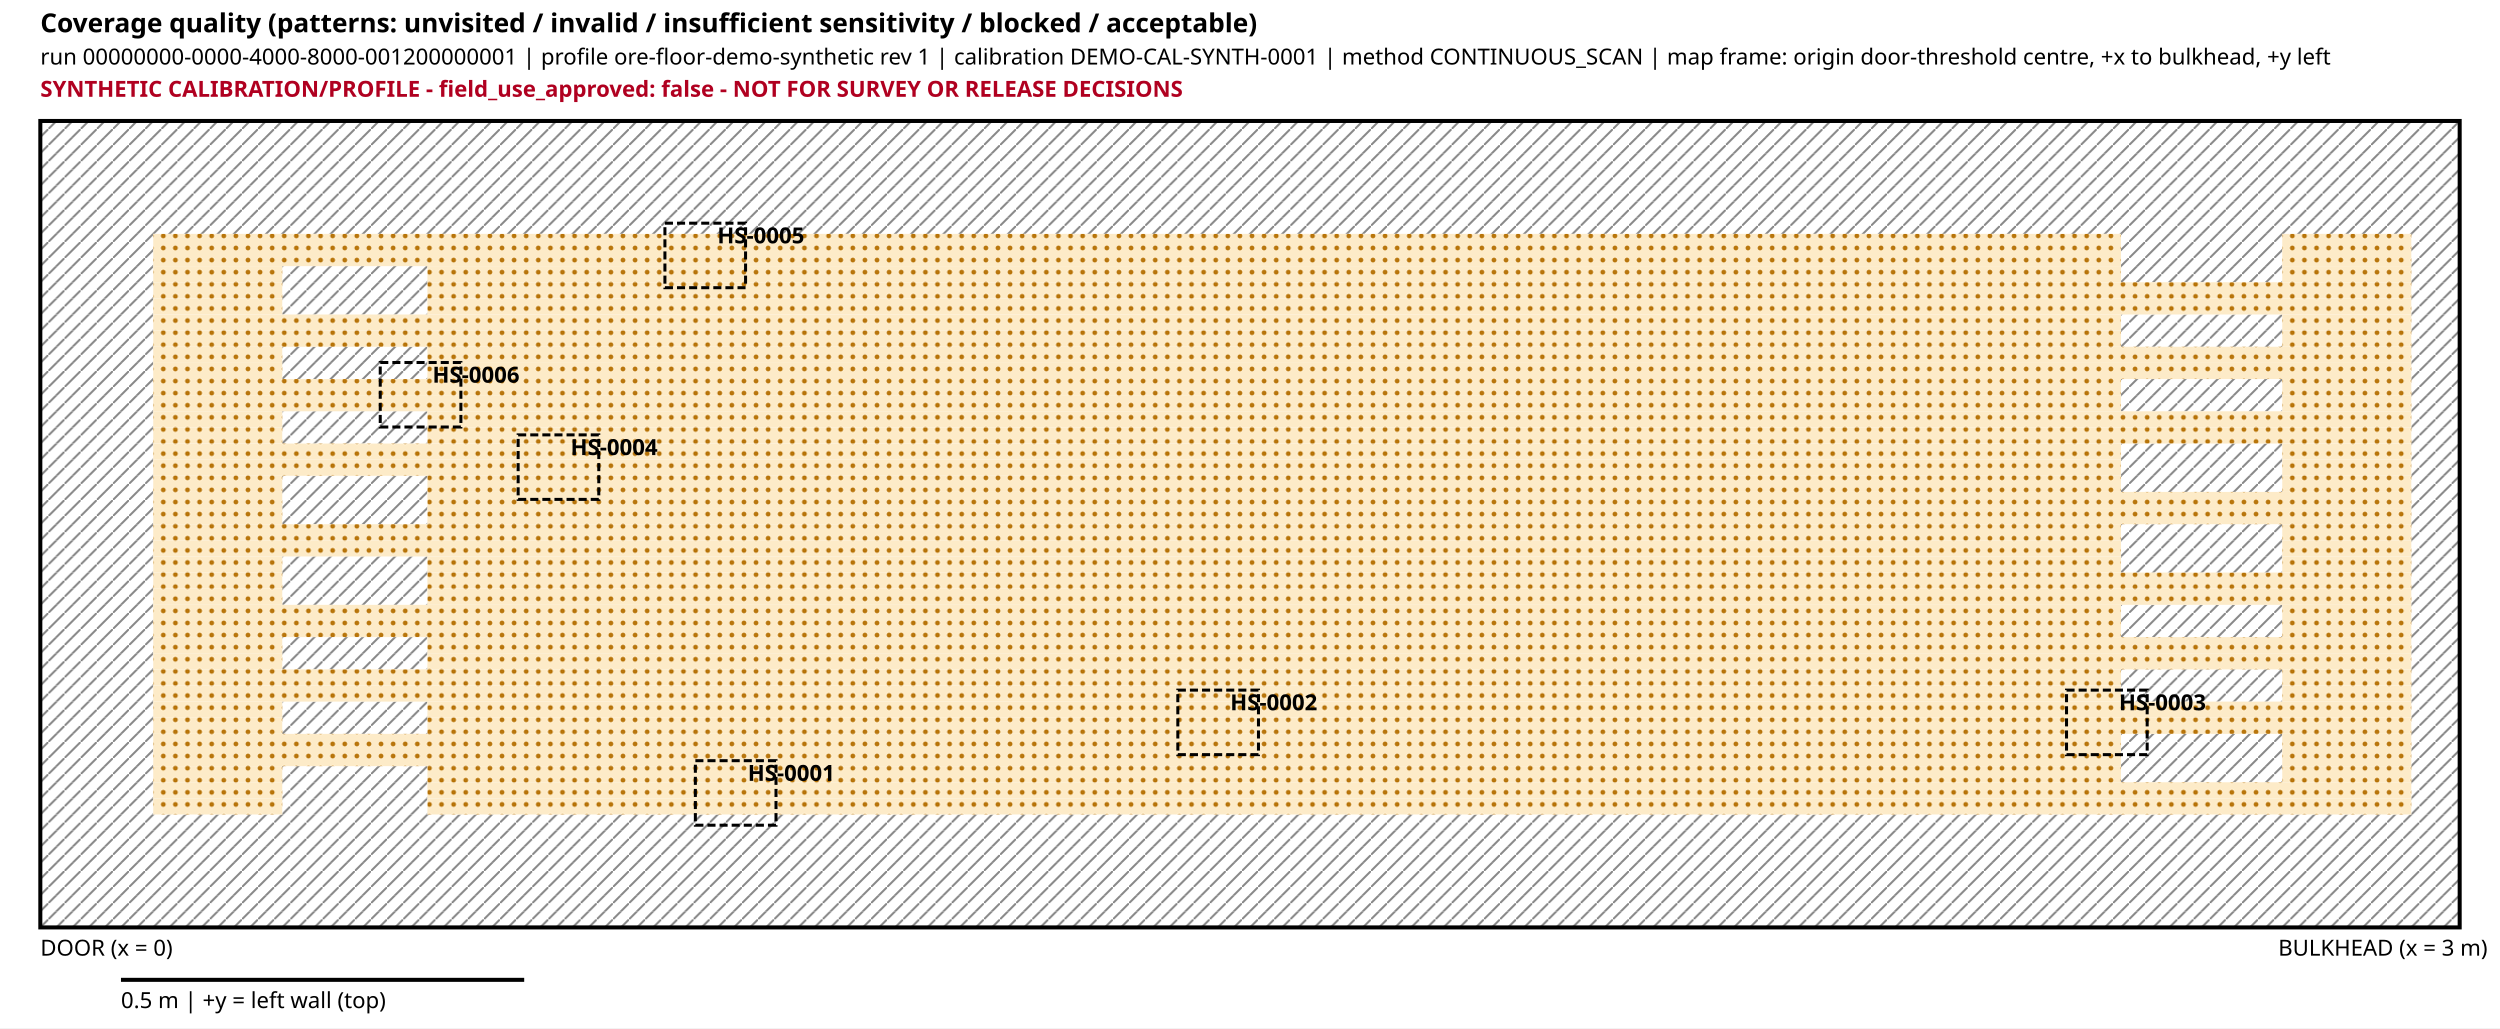
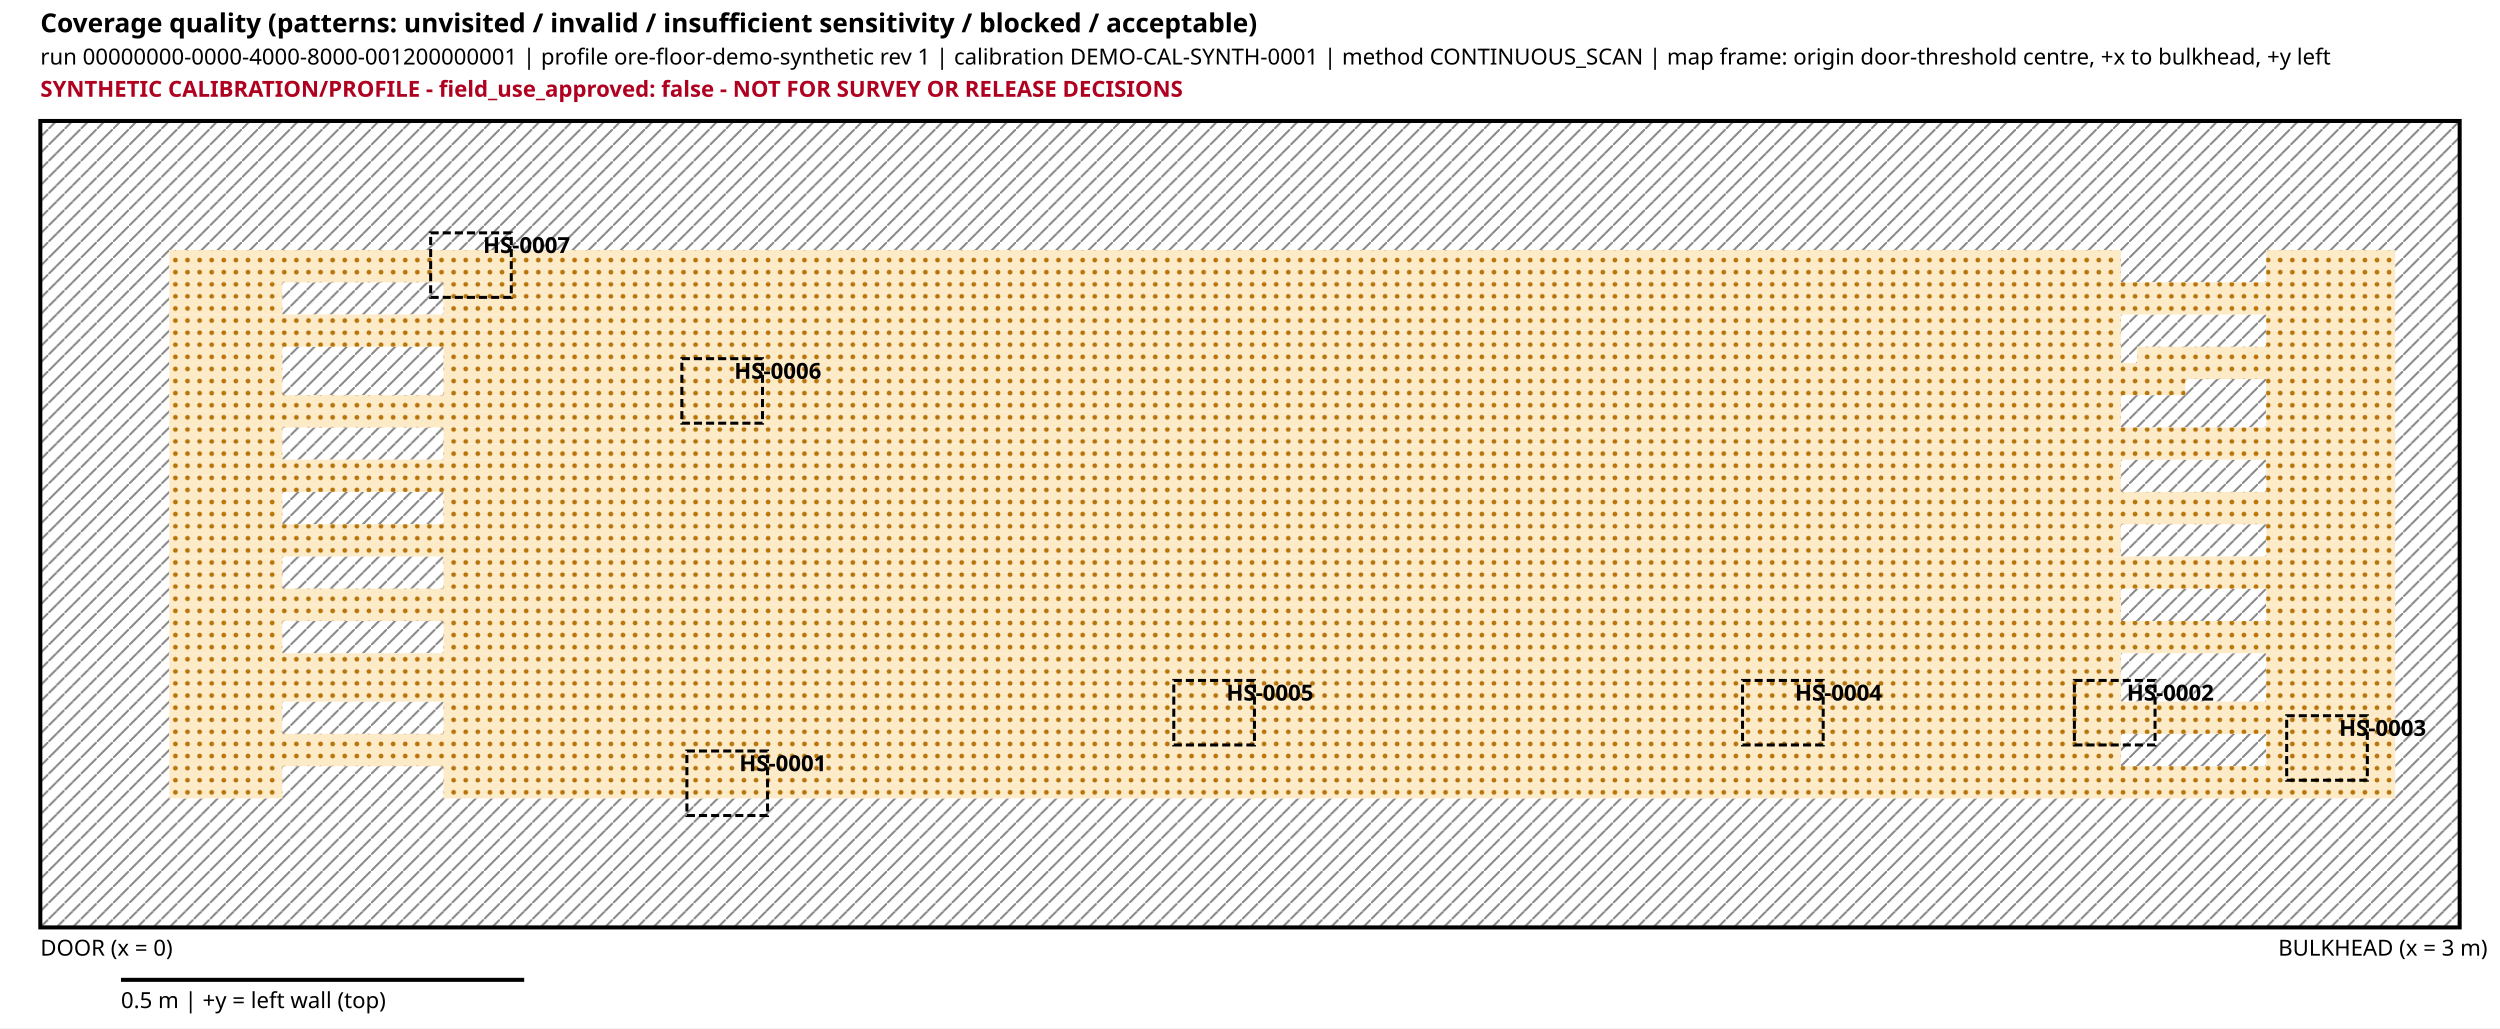
<svg xmlns="http://www.w3.org/2000/svg" width="1240" height="510" viewBox="0 0 1240 510" font-family="sans-serif" font-size="11">
  <defs>
    <pattern id="p-UNVISITED" width="8" height="8" patternUnits="userSpaceOnUse">
      <rect width="8" height="8" fill="#fff" />
      <path d="M0 8L8 0" stroke="#888" stroke-width="1" />
    </pattern>
    <pattern id="p-INVALID_DATA" width="8" height="8" patternUnits="userSpaceOnUse">
      <rect width="8" height="8" fill="#f6d5d5" />
      <path d="M0 0L8 8M0 8L8 0" stroke="#c83c3c" stroke-width="1" />
    </pattern>
    <pattern id="p-INSUFFICIENT_SENSITIVITY" width="6" height="6" patternUnits="userSpaceOnUse">
      <rect width="6" height="6" fill="#fdebc8" />
      <circle cx="3" cy="3" r="1.2" fill="#b9770e" />
    </pattern>
    <pattern id="p-BLOCKED" width="8" height="8" patternUnits="userSpaceOnUse">
      <rect width="8" height="8" fill="#e4dcf0" />
      <path d="M0 4H8" stroke="#785aa0" stroke-width="2" />
    </pattern>
    <pattern id="p-EXCLUDED" width="8" height="8" patternUnits="userSpaceOnUse">
      <rect width="8" height="8" fill="#5a5a5a" />
    </pattern>
    <pattern id="p-ACCEPTABLE" width="8" height="8" patternUnits="userSpaceOnUse">
      <rect width="8" height="8" fill="#2e8b57" />
    </pattern>
  </defs>
  <rect width="1240" height="510" fill="#fff" />
  <text x="20" y="16" font-size="13" font-weight="bold">Coverage quality (patterns: unvisited / invalid / insufficient sensitivity / blocked / acceptable)</text>
  <text x="20" y="32">run 00000000-0000-4000-8000-001200000001 | profile ore-floor-demo-synthetic rev 1 | calibration DEMO-CAL-SYNTH-0001 | method CONTINUOUS_SCAN | map frame: origin door-threshold centre, +x to bulkhead, +y left</text>
  <text x="20" y="48" fill="#b00020" font-weight="bold">SYNTHETIC CALIBRATION/PROFILE - field_use_approved: false - NOT FOR SURVEY OR RELEASE DECISIONS</text>
  <rect x="20.0" y="452.0" width="1200.0" height="8.0" fill="url(#p-UNVISITED)" />
  <rect x="20.0" y="444.0" width="1200.0" height="8.0" fill="url(#p-UNVISITED)" />
  <rect x="20.0" y="436.0" width="1200.0" height="8.0" fill="url(#p-UNVISITED)" />
  <rect x="20.0" y="428.0" width="1200.0" height="8.0" fill="url(#p-UNVISITED)" />
  <rect x="20.0" y="420.0" width="1200.0" height="8.0" fill="url(#p-UNVISITED)" />
  <rect x="20.0" y="412.0" width="1200.0" height="8.0" fill="url(#p-UNVISITED)" />
  <rect x="20.0" y="404.0" width="1200.0" height="8.0" fill="url(#p-UNVISITED)" />
-   <rect x="20.0" y="396.0" width="56.0" height="8.0" fill="url(#p-UNVISITED)" />
-   <rect x="140.0" y="396.0" width="72.0" height="8.0" fill="url(#p-UNVISITED)" />
-   <rect x="1196.0" y="396.0" width="24.0" height="8.0" fill="url(#p-UNVISITED)" />
-   <rect x="20.0" y="388.0" width="56.0" height="8.0" fill="url(#p-UNVISITED)" />
-   <rect x="140.0" y="388.0" width="72.0" height="8.0" fill="url(#p-UNVISITED)" />
-   <rect x="1196.0" y="388.0" width="24.0" height="8.0" fill="url(#p-UNVISITED)" />
-   <rect x="20.0" y="380.0" width="56.0" height="8.0" fill="url(#p-UNVISITED)" />
-   <rect x="140.0" y="380.0" width="72.0" height="8.0" fill="url(#p-UNVISITED)" />
-   <rect x="1052.0" y="380.0" width="80.0" height="8.0" fill="url(#p-UNVISITED)" />
-   <rect x="1196.0" y="380.0" width="24.0" height="8.0" fill="url(#p-UNVISITED)" />
-   <rect x="20.0" y="372.0" width="56.0" height="8.0" fill="url(#p-UNVISITED)" />
-   <rect x="1052.0" y="372.0" width="80.0" height="8.0" fill="url(#p-UNVISITED)" />
-   <rect x="1196.0" y="372.0" width="24.0" height="8.0" fill="url(#p-UNVISITED)" />
-   <rect x="20.0" y="364.0" width="56.0" height="8.0" fill="url(#p-UNVISITED)" />
-   <rect x="1052.0" y="364.0" width="80.0" height="8.0" fill="url(#p-UNVISITED)" />
-   <rect x="1196.0" y="364.0" width="24.0" height="8.0" fill="url(#p-UNVISITED)" />
-   <rect x="20.0" y="356.0" width="56.0" height="8.0" fill="url(#p-UNVISITED)" />
-   <rect x="140.0" y="356.0" width="72.0" height="8.0" fill="url(#p-UNVISITED)" />
-   <rect x="1196.0" y="356.0" width="24.0" height="8.0" fill="url(#p-UNVISITED)" />
-   <rect x="20.0" y="348.0" width="56.0" height="8.0" fill="url(#p-UNVISITED)" />
-   <rect x="140.0" y="348.0" width="72.0" height="8.0" fill="url(#p-UNVISITED)" />
-   <rect x="1196.0" y="348.0" width="24.0" height="8.0" fill="url(#p-UNVISITED)" />
-   <rect x="20.0" y="340.0" width="56.0" height="8.0" fill="url(#p-UNVISITED)" />
-   <rect x="1052.0" y="340.0" width="80.0" height="8.0" fill="url(#p-UNVISITED)" />
-   <rect x="1196.0" y="340.0" width="24.0" height="8.0" fill="url(#p-UNVISITED)" />
-   <rect x="20.0" y="332.0" width="56.0" height="8.0" fill="url(#p-UNVISITED)" />
-   <rect x="1052.0" y="332.0" width="80.0" height="8.0" fill="url(#p-UNVISITED)" />
-   <rect x="1196.0" y="332.0" width="24.0" height="8.0" fill="url(#p-UNVISITED)" />
-   <rect x="20.0" y="324.0" width="56.0" height="8.0" fill="url(#p-UNVISITED)" />
-   <rect x="140.0" y="324.0" width="72.0" height="8.0" fill="url(#p-UNVISITED)" />
-   <rect x="1196.0" y="324.0" width="24.0" height="8.0" fill="url(#p-UNVISITED)" />
-   <rect x="20.0" y="316.0" width="56.0" height="8.0" fill="url(#p-UNVISITED)" />
-   <rect x="140.0" y="316.0" width="72.0" height="8.0" fill="url(#p-UNVISITED)" />
-   <rect x="1196.0" y="316.0" width="24.0" height="8.0" fill="url(#p-UNVISITED)" />
-   <rect x="20.0" y="308.0" width="56.0" height="8.0" fill="url(#p-UNVISITED)" />
-   <rect x="1052.0" y="308.0" width="80.0" height="8.0" fill="url(#p-UNVISITED)" />
-   <rect x="1196.0" y="308.0" width="24.0" height="8.0" fill="url(#p-UNVISITED)" />
-   <rect x="20.0" y="300.0" width="56.0" height="8.0" fill="url(#p-UNVISITED)" />
-   <rect x="1052.0" y="300.0" width="80.0" height="8.0" fill="url(#p-UNVISITED)" />
-   <rect x="1196.0" y="300.0" width="24.0" height="8.0" fill="url(#p-UNVISITED)" />
-   <rect x="20.0" y="292.0" width="56.0" height="8.0" fill="url(#p-UNVISITED)" />
-   <rect x="140.0" y="292.0" width="72.0" height="8.0" fill="url(#p-UNVISITED)" />
-   <rect x="1196.0" y="292.0" width="24.0" height="8.0" fill="url(#p-UNVISITED)" />
-   <rect x="20.0" y="284.0" width="56.0" height="8.0" fill="url(#p-UNVISITED)" />
-   <rect x="140.0" y="284.0" width="72.0" height="8.0" fill="url(#p-UNVISITED)" />
-   <rect x="1196.0" y="284.0" width="24.0" height="8.0" fill="url(#p-UNVISITED)" />
-   <rect x="20.0" y="276.0" width="56.0" height="8.0" fill="url(#p-UNVISITED)" />
-   <rect x="140.0" y="276.0" width="72.0" height="8.0" fill="url(#p-UNVISITED)" />
-   <rect x="1052.0" y="276.0" width="80.0" height="8.0" fill="url(#p-UNVISITED)" />
-   <rect x="1196.0" y="276.0" width="24.0" height="8.0" fill="url(#p-UNVISITED)" />
-   <rect x="20.0" y="268.0" width="56.0" height="8.0" fill="url(#p-UNVISITED)" />
-   <rect x="1052.0" y="268.0" width="80.0" height="8.0" fill="url(#p-UNVISITED)" />
-   <rect x="1196.0" y="268.0" width="24.0" height="8.0" fill="url(#p-UNVISITED)" />
-   <rect x="20.0" y="260.0" width="56.0" height="8.0" fill="url(#p-UNVISITED)" />
-   <rect x="1052.0" y="260.0" width="80.0" height="8.0" fill="url(#p-UNVISITED)" />
-   <rect x="1196.0" y="260.0" width="24.0" height="8.0" fill="url(#p-UNVISITED)" />
-   <rect x="20.0" y="252.0" width="56.0" height="8.0" fill="url(#p-UNVISITED)" />
-   <rect x="140.0" y="252.0" width="72.0" height="8.0" fill="url(#p-UNVISITED)" />
-   <rect x="1196.0" y="252.0" width="24.0" height="8.0" fill="url(#p-UNVISITED)" />
-   <rect x="20.0" y="244.0" width="56.0" height="8.0" fill="url(#p-UNVISITED)" />
-   <rect x="140.0" y="244.0" width="72.0" height="8.0" fill="url(#p-UNVISITED)" />
-   <rect x="1196.0" y="244.0" width="24.0" height="8.0" fill="url(#p-UNVISITED)" />
-   <rect x="20.0" y="236.0" width="56.0" height="8.0" fill="url(#p-UNVISITED)" />
-   <rect x="140.0" y="236.0" width="72.0" height="8.0" fill="url(#p-UNVISITED)" />
-   <rect x="1052.0" y="236.0" width="80.0" height="8.0" fill="url(#p-UNVISITED)" />
-   <rect x="1196.0" y="236.0" width="24.0" height="8.0" fill="url(#p-UNVISITED)" />
-   <rect x="20.0" y="228.0" width="56.0" height="8.0" fill="url(#p-UNVISITED)" />
-   <rect x="1052.0" y="228.0" width="80.0" height="8.0" fill="url(#p-UNVISITED)" />
-   <rect x="1196.0" y="228.0" width="24.0" height="8.0" fill="url(#p-UNVISITED)" />
-   <rect x="20.0" y="220.0" width="56.0" height="8.0" fill="url(#p-UNVISITED)" />
-   <rect x="1052.0" y="220.0" width="80.0" height="8.0" fill="url(#p-UNVISITED)" />
-   <rect x="1196.0" y="220.0" width="24.0" height="8.0" fill="url(#p-UNVISITED)" />
-   <rect x="20.0" y="212.0" width="56.0" height="8.0" fill="url(#p-UNVISITED)" />
-   <rect x="140.0" y="212.0" width="72.0" height="8.0" fill="url(#p-UNVISITED)" />
-   <rect x="1196.0" y="212.0" width="24.0" height="8.0" fill="url(#p-UNVISITED)" />
-   <rect x="20.0" y="204.0" width="56.0" height="8.0" fill="url(#p-UNVISITED)" />
-   <rect x="140.0" y="204.0" width="72.0" height="8.0" fill="url(#p-UNVISITED)" />
-   <rect x="1196.0" y="204.0" width="24.0" height="8.0" fill="url(#p-UNVISITED)" />
-   <rect x="20.0" y="196.0" width="56.0" height="8.0" fill="url(#p-UNVISITED)" />
-   <rect x="1052.0" y="196.0" width="80.0" height="8.0" fill="url(#p-UNVISITED)" />
-   <rect x="1196.0" y="196.0" width="24.0" height="8.0" fill="url(#p-UNVISITED)" />
-   <rect x="20.0" y="188.0" width="56.0" height="8.0" fill="url(#p-UNVISITED)" />
-   <rect x="1052.0" y="188.0" width="80.0" height="8.0" fill="url(#p-UNVISITED)" />
-   <rect x="1196.0" y="188.0" width="24.0" height="8.0" fill="url(#p-UNVISITED)" />
-   <rect x="20.0" y="180.0" width="56.0" height="8.0" fill="url(#p-UNVISITED)" />
-   <rect x="140.0" y="180.0" width="72.0" height="8.0" fill="url(#p-UNVISITED)" />
-   <rect x="1196.0" y="180.0" width="24.0" height="8.0" fill="url(#p-UNVISITED)" />
-   <rect x="20.0" y="172.0" width="56.0" height="8.0" fill="url(#p-UNVISITED)" />
-   <rect x="140.0" y="172.0" width="72.0" height="8.0" fill="url(#p-UNVISITED)" />
-   <rect x="1196.0" y="172.0" width="24.0" height="8.0" fill="url(#p-UNVISITED)" />
-   <rect x="20.0" y="164.0" width="56.0" height="8.0" fill="url(#p-UNVISITED)" />
-   <rect x="1052.0" y="164.0" width="80.0" height="8.0" fill="url(#p-UNVISITED)" />
-   <rect x="1196.0" y="164.0" width="24.0" height="8.0" fill="url(#p-UNVISITED)" />
-   <rect x="20.0" y="156.0" width="56.0" height="8.0" fill="url(#p-UNVISITED)" />
-   <rect x="1052.0" y="156.0" width="80.0" height="8.0" fill="url(#p-UNVISITED)" />
-   <rect x="1196.0" y="156.0" width="24.0" height="8.0" fill="url(#p-UNVISITED)" />
-   <rect x="20.0" y="148.0" width="56.0" height="8.0" fill="url(#p-UNVISITED)" />
-   <rect x="140.0" y="148.0" width="72.0" height="8.0" fill="url(#p-UNVISITED)" />
-   <rect x="1196.0" y="148.0" width="24.0" height="8.0" fill="url(#p-UNVISITED)" />
-   <rect x="20.0" y="140.0" width="56.0" height="8.0" fill="url(#p-UNVISITED)" />
-   <rect x="140.0" y="140.0" width="72.0" height="8.0" fill="url(#p-UNVISITED)" />
-   <rect x="1196.0" y="140.0" width="24.0" height="8.0" fill="url(#p-UNVISITED)" />
-   <rect x="20.0" y="132.0" width="56.0" height="8.0" fill="url(#p-UNVISITED)" />
-   <rect x="140.0" y="132.0" width="72.0" height="8.0" fill="url(#p-UNVISITED)" />
-   <rect x="1052.0" y="132.0" width="80.0" height="8.0" fill="url(#p-UNVISITED)" />
-   <rect x="1196.0" y="132.0" width="24.0" height="8.0" fill="url(#p-UNVISITED)" />
-   <rect x="20.0" y="124.0" width="56.0" height="8.0" fill="url(#p-UNVISITED)" />
-   <rect x="1052.0" y="124.0" width="80.0" height="8.0" fill="url(#p-UNVISITED)" />
-   <rect x="1196.0" y="124.0" width="24.0" height="8.0" fill="url(#p-UNVISITED)" />
-   <rect x="20.0" y="116.0" width="56.0" height="8.0" fill="url(#p-UNVISITED)" />
-   <rect x="1052.0" y="116.0" width="80.0" height="8.0" fill="url(#p-UNVISITED)" />
-   <rect x="1196.0" y="116.0" width="24.0" height="8.0" fill="url(#p-UNVISITED)" />
+   <rect x="20.0" y="396.0" width="1200.0" height="8.0" fill="url(#p-UNVISITED)" />
+   <rect x="20.0" y="388.0" width="64.0" height="8.0" fill="url(#p-UNVISITED)" />
+   <rect x="140.0" y="388.0" width="80.0" height="8.0" fill="url(#p-UNVISITED)" />
+   <rect x="1188.0" y="388.0" width="32.0" height="8.0" fill="url(#p-UNVISITED)" />
+   <rect x="20.0" y="380.0" width="64.0" height="8.0" fill="url(#p-UNVISITED)" />
+   <rect x="140.0" y="380.0" width="80.0" height="8.0" fill="url(#p-UNVISITED)" />
+   <rect x="1188.0" y="380.0" width="32.0" height="8.0" fill="url(#p-UNVISITED)" />
+   <rect x="20.0" y="372.0" width="64.0" height="8.0" fill="url(#p-UNVISITED)" />
+   <rect x="1052.0" y="372.0" width="72.0" height="8.0" fill="url(#p-UNVISITED)" />
+   <rect x="1188.0" y="372.0" width="32.0" height="8.0" fill="url(#p-UNVISITED)" />
+   <rect x="20.0" y="364.0" width="64.0" height="8.0" fill="url(#p-UNVISITED)" />
+   <rect x="1052.0" y="364.0" width="72.0" height="8.0" fill="url(#p-UNVISITED)" />
+   <rect x="1188.0" y="364.0" width="32.0" height="8.0" fill="url(#p-UNVISITED)" />
+   <rect x="20.0" y="356.0" width="64.0" height="8.0" fill="url(#p-UNVISITED)" />
+   <rect x="140.0" y="356.0" width="80.0" height="8.0" fill="url(#p-UNVISITED)" />
+   <rect x="1188.0" y="356.0" width="32.0" height="8.0" fill="url(#p-UNVISITED)" />
+   <rect x="20.0" y="348.0" width="64.0" height="8.0" fill="url(#p-UNVISITED)" />
+   <rect x="140.0" y="348.0" width="80.0" height="8.0" fill="url(#p-UNVISITED)" />
+   <rect x="1188.0" y="348.0" width="32.0" height="8.0" fill="url(#p-UNVISITED)" />
+   <rect x="20.0" y="340.0" width="64.0" height="8.0" fill="url(#p-UNVISITED)" />
+   <rect x="1052.0" y="340.0" width="72.0" height="8.0" fill="url(#p-UNVISITED)" />
+   <rect x="1188.0" y="340.0" width="32.0" height="8.0" fill="url(#p-UNVISITED)" />
+   <rect x="20.0" y="332.0" width="64.0" height="8.0" fill="url(#p-UNVISITED)" />
+   <rect x="1052.0" y="332.0" width="72.0" height="8.0" fill="url(#p-UNVISITED)" />
+   <rect x="1188.0" y="332.0" width="32.0" height="8.0" fill="url(#p-UNVISITED)" />
+   <rect x="20.0" y="324.0" width="64.0" height="8.0" fill="url(#p-UNVISITED)" />
+   <rect x="1052.0" y="324.0" width="72.0" height="8.0" fill="url(#p-UNVISITED)" />
+   <rect x="1188.0" y="324.0" width="32.0" height="8.0" fill="url(#p-UNVISITED)" />
+   <rect x="20.0" y="316.0" width="64.0" height="8.0" fill="url(#p-UNVISITED)" />
+   <rect x="140.0" y="316.0" width="80.0" height="8.0" fill="url(#p-UNVISITED)" />
+   <rect x="1188.0" y="316.0" width="32.0" height="8.0" fill="url(#p-UNVISITED)" />
+   <rect x="20.0" y="308.0" width="64.0" height="8.0" fill="url(#p-UNVISITED)" />
+   <rect x="140.0" y="308.0" width="80.0" height="8.0" fill="url(#p-UNVISITED)" />
+   <rect x="1188.0" y="308.0" width="32.0" height="8.0" fill="url(#p-UNVISITED)" />
+   <rect x="20.0" y="300.0" width="64.0" height="8.0" fill="url(#p-UNVISITED)" />
+   <rect x="1052.0" y="300.0" width="72.0" height="8.0" fill="url(#p-UNVISITED)" />
+   <rect x="1188.0" y="300.0" width="32.0" height="8.0" fill="url(#p-UNVISITED)" />
+   <rect x="20.0" y="292.0" width="64.0" height="8.0" fill="url(#p-UNVISITED)" />
+   <rect x="1052.0" y="292.0" width="72.0" height="8.0" fill="url(#p-UNVISITED)" />
+   <rect x="1188.0" y="292.0" width="32.0" height="8.0" fill="url(#p-UNVISITED)" />
+   <rect x="20.0" y="284.0" width="64.0" height="8.0" fill="url(#p-UNVISITED)" />
+   <rect x="140.0" y="284.0" width="80.0" height="8.0" fill="url(#p-UNVISITED)" />
+   <rect x="1188.0" y="284.0" width="32.0" height="8.0" fill="url(#p-UNVISITED)" />
+   <rect x="20.0" y="276.0" width="64.0" height="8.0" fill="url(#p-UNVISITED)" />
+   <rect x="140.0" y="276.0" width="80.0" height="8.0" fill="url(#p-UNVISITED)" />
+   <rect x="1188.0" y="276.0" width="32.0" height="8.0" fill="url(#p-UNVISITED)" />
+   <rect x="20.0" y="268.0" width="64.0" height="8.0" fill="url(#p-UNVISITED)" />
+   <rect x="1052.0" y="268.0" width="72.0" height="8.0" fill="url(#p-UNVISITED)" />
+   <rect x="1188.0" y="268.0" width="32.0" height="8.0" fill="url(#p-UNVISITED)" />
+   <rect x="20.0" y="260.0" width="64.0" height="8.0" fill="url(#p-UNVISITED)" />
+   <rect x="1052.0" y="260.0" width="72.0" height="8.0" fill="url(#p-UNVISITED)" />
+   <rect x="1188.0" y="260.0" width="32.0" height="8.0" fill="url(#p-UNVISITED)" />
+   <rect x="20.0" y="252.0" width="64.0" height="8.0" fill="url(#p-UNVISITED)" />
+   <rect x="140.0" y="252.0" width="80.0" height="8.0" fill="url(#p-UNVISITED)" />
+   <rect x="1188.0" y="252.0" width="32.0" height="8.0" fill="url(#p-UNVISITED)" />
+   <rect x="20.0" y="244.0" width="64.0" height="8.0" fill="url(#p-UNVISITED)" />
+   <rect x="140.0" y="244.0" width="80.0" height="8.0" fill="url(#p-UNVISITED)" />
+   <rect x="1188.0" y="244.0" width="32.0" height="8.0" fill="url(#p-UNVISITED)" />
+   <rect x="20.0" y="236.0" width="64.0" height="8.0" fill="url(#p-UNVISITED)" />
+   <rect x="1052.0" y="236.0" width="72.0" height="8.0" fill="url(#p-UNVISITED)" />
+   <rect x="1188.0" y="236.0" width="32.0" height="8.0" fill="url(#p-UNVISITED)" />
+   <rect x="20.0" y="228.0" width="64.0" height="8.0" fill="url(#p-UNVISITED)" />
+   <rect x="1052.0" y="228.0" width="72.0" height="8.0" fill="url(#p-UNVISITED)" />
+   <rect x="1188.0" y="228.0" width="32.0" height="8.0" fill="url(#p-UNVISITED)" />
+   <rect x="20.0" y="220.0" width="64.0" height="8.0" fill="url(#p-UNVISITED)" />
+   <rect x="140.0" y="220.0" width="80.0" height="8.0" fill="url(#p-UNVISITED)" />
+   <rect x="1188.0" y="220.0" width="32.0" height="8.0" fill="url(#p-UNVISITED)" />
+   <rect x="20.0" y="212.0" width="64.0" height="8.0" fill="url(#p-UNVISITED)" />
+   <rect x="140.0" y="212.0" width="80.0" height="8.0" fill="url(#p-UNVISITED)" />
+   <rect x="1188.0" y="212.0" width="32.0" height="8.0" fill="url(#p-UNVISITED)" />
+   <rect x="20.0" y="204.0" width="64.0" height="8.0" fill="url(#p-UNVISITED)" />
+   <rect x="1052.0" y="204.0" width="72.0" height="8.0" fill="url(#p-UNVISITED)" />
+   <rect x="1188.0" y="204.0" width="32.0" height="8.0" fill="url(#p-UNVISITED)" />
+   <rect x="20.0" y="196.0" width="64.0" height="8.0" fill="url(#p-UNVISITED)" />
+   <rect x="1052.0" y="196.0" width="72.0" height="8.0" fill="url(#p-UNVISITED)" />
+   <rect x="1188.0" y="196.0" width="32.0" height="8.0" fill="url(#p-UNVISITED)" />
+   <rect x="20.0" y="188.0" width="64.0" height="8.0" fill="url(#p-UNVISITED)" />
+   <rect x="140.0" y="188.0" width="80.0" height="8.0" fill="url(#p-UNVISITED)" />
+   <rect x="1084.0" y="188.0" width="40.0" height="8.0" fill="url(#p-UNVISITED)" />
+   <rect x="1188.0" y="188.0" width="32.0" height="8.0" fill="url(#p-UNVISITED)" />
+   <rect x="20.0" y="180.0" width="64.0" height="8.0" fill="url(#p-UNVISITED)" />
+   <rect x="140.0" y="180.0" width="80.0" height="8.0" fill="url(#p-UNVISITED)" />
+   <rect x="1188.0" y="180.0" width="32.0" height="8.0" fill="url(#p-UNVISITED)" />
+   <rect x="20.0" y="172.0" width="64.0" height="8.0" fill="url(#p-UNVISITED)" />
+   <rect x="140.0" y="172.0" width="80.0" height="8.0" fill="url(#p-UNVISITED)" />
+   <rect x="1052.0" y="172.0" width="8.0" height="8.0" fill="url(#p-UNVISITED)" />
+   <rect x="1188.0" y="172.0" width="32.0" height="8.0" fill="url(#p-UNVISITED)" />
+   <rect x="20.0" y="164.0" width="64.0" height="8.0" fill="url(#p-UNVISITED)" />
+   <rect x="1052.0" y="164.0" width="72.0" height="8.0" fill="url(#p-UNVISITED)" />
+   <rect x="1188.0" y="164.0" width="32.0" height="8.0" fill="url(#p-UNVISITED)" />
+   <rect x="20.0" y="156.0" width="64.0" height="8.0" fill="url(#p-UNVISITED)" />
+   <rect x="1052.0" y="156.0" width="72.0" height="8.0" fill="url(#p-UNVISITED)" />
+   <rect x="1188.0" y="156.0" width="32.0" height="8.0" fill="url(#p-UNVISITED)" />
+   <rect x="20.0" y="148.0" width="64.0" height="8.0" fill="url(#p-UNVISITED)" />
+   <rect x="140.0" y="148.0" width="80.0" height="8.0" fill="url(#p-UNVISITED)" />
+   <rect x="1188.0" y="148.0" width="32.0" height="8.0" fill="url(#p-UNVISITED)" />
+   <rect x="20.0" y="140.0" width="64.0" height="8.0" fill="url(#p-UNVISITED)" />
+   <rect x="140.0" y="140.0" width="80.0" height="8.0" fill="url(#p-UNVISITED)" />
+   <rect x="1188.0" y="140.0" width="32.0" height="8.0" fill="url(#p-UNVISITED)" />
+   <rect x="20.0" y="132.0" width="64.0" height="8.0" fill="url(#p-UNVISITED)" />
+   <rect x="1052.0" y="132.0" width="72.0" height="8.0" fill="url(#p-UNVISITED)" />
+   <rect x="1188.0" y="132.0" width="32.0" height="8.0" fill="url(#p-UNVISITED)" />
+   <rect x="20.0" y="124.0" width="64.0" height="8.0" fill="url(#p-UNVISITED)" />
+   <rect x="1052.0" y="124.0" width="72.0" height="8.0" fill="url(#p-UNVISITED)" />
+   <rect x="1188.0" y="124.0" width="32.0" height="8.0" fill="url(#p-UNVISITED)" />
+   <rect x="20.0" y="116.0" width="1200.0" height="8.0" fill="url(#p-UNVISITED)" />
  <rect x="20.0" y="108.0" width="1200.0" height="8.0" fill="url(#p-UNVISITED)" />
  <rect x="20.0" y="100.0" width="1200.0" height="8.0" fill="url(#p-UNVISITED)" />
  <rect x="20.0" y="92.0" width="1200.0" height="8.0" fill="url(#p-UNVISITED)" />
  <rect x="20.0" y="84.0" width="1200.0" height="8.0" fill="url(#p-UNVISITED)" />
  <rect x="20.0" y="76.0" width="1200.0" height="8.0" fill="url(#p-UNVISITED)" />
  <rect x="20.0" y="68.0" width="1200.0" height="8.0" fill="url(#p-UNVISITED)" />
  <rect x="20.0" y="60.0" width="1200.0" height="8.0" fill="url(#p-UNVISITED)" />
-   <rect x="76.0" y="396.0" width="64.0" height="8.0" fill="url(#p-INSUFFICIENT_SENSITIVITY)" />
-   <rect x="212.0" y="396.0" width="984.0" height="8.0" fill="url(#p-INSUFFICIENT_SENSITIVITY)" />
-   <rect x="76.0" y="388.0" width="64.0" height="8.0" fill="url(#p-INSUFFICIENT_SENSITIVITY)" />
-   <rect x="212.0" y="388.0" width="984.0" height="8.0" fill="url(#p-INSUFFICIENT_SENSITIVITY)" />
-   <rect x="76.0" y="380.0" width="64.0" height="8.0" fill="url(#p-INSUFFICIENT_SENSITIVITY)" />
-   <rect x="212.0" y="380.0" width="840.0" height="8.0" fill="url(#p-INSUFFICIENT_SENSITIVITY)" />
-   <rect x="1132.0" y="380.0" width="64.0" height="8.0" fill="url(#p-INSUFFICIENT_SENSITIVITY)" />
-   <rect x="76.0" y="372.0" width="976.0" height="8.0" fill="url(#p-INSUFFICIENT_SENSITIVITY)" />
-   <rect x="1132.0" y="372.0" width="64.0" height="8.0" fill="url(#p-INSUFFICIENT_SENSITIVITY)" />
-   <rect x="76.0" y="364.0" width="976.0" height="8.0" fill="url(#p-INSUFFICIENT_SENSITIVITY)" />
-   <rect x="1132.0" y="364.0" width="64.0" height="8.0" fill="url(#p-INSUFFICIENT_SENSITIVITY)" />
-   <rect x="76.0" y="356.0" width="64.0" height="8.0" fill="url(#p-INSUFFICIENT_SENSITIVITY)" />
-   <rect x="212.0" y="356.0" width="984.0" height="8.0" fill="url(#p-INSUFFICIENT_SENSITIVITY)" />
-   <rect x="76.0" y="348.0" width="64.0" height="8.0" fill="url(#p-INSUFFICIENT_SENSITIVITY)" />
-   <rect x="212.0" y="348.0" width="984.0" height="8.0" fill="url(#p-INSUFFICIENT_SENSITIVITY)" />
-   <rect x="76.0" y="340.0" width="976.0" height="8.0" fill="url(#p-INSUFFICIENT_SENSITIVITY)" />
-   <rect x="1132.0" y="340.0" width="64.0" height="8.0" fill="url(#p-INSUFFICIENT_SENSITIVITY)" />
-   <rect x="76.0" y="332.0" width="976.0" height="8.0" fill="url(#p-INSUFFICIENT_SENSITIVITY)" />
-   <rect x="1132.0" y="332.0" width="64.0" height="8.0" fill="url(#p-INSUFFICIENT_SENSITIVITY)" />
-   <rect x="76.0" y="324.0" width="64.0" height="8.0" fill="url(#p-INSUFFICIENT_SENSITIVITY)" />
-   <rect x="212.0" y="324.0" width="984.0" height="8.0" fill="url(#p-INSUFFICIENT_SENSITIVITY)" />
-   <rect x="76.0" y="316.0" width="64.0" height="8.0" fill="url(#p-INSUFFICIENT_SENSITIVITY)" />
-   <rect x="212.0" y="316.0" width="984.0" height="8.0" fill="url(#p-INSUFFICIENT_SENSITIVITY)" />
-   <rect x="76.0" y="308.0" width="976.0" height="8.0" fill="url(#p-INSUFFICIENT_SENSITIVITY)" />
-   <rect x="1132.0" y="308.0" width="64.0" height="8.0" fill="url(#p-INSUFFICIENT_SENSITIVITY)" />
-   <rect x="76.0" y="300.0" width="976.0" height="8.0" fill="url(#p-INSUFFICIENT_SENSITIVITY)" />
-   <rect x="1132.0" y="300.0" width="64.0" height="8.0" fill="url(#p-INSUFFICIENT_SENSITIVITY)" />
-   <rect x="76.0" y="292.0" width="64.0" height="8.0" fill="url(#p-INSUFFICIENT_SENSITIVITY)" />
-   <rect x="212.0" y="292.0" width="984.0" height="8.0" fill="url(#p-INSUFFICIENT_SENSITIVITY)" />
-   <rect x="76.0" y="284.0" width="64.0" height="8.0" fill="url(#p-INSUFFICIENT_SENSITIVITY)" />
-   <rect x="212.0" y="284.0" width="984.0" height="8.0" fill="url(#p-INSUFFICIENT_SENSITIVITY)" />
-   <rect x="76.0" y="276.0" width="64.0" height="8.0" fill="url(#p-INSUFFICIENT_SENSITIVITY)" />
-   <rect x="212.0" y="276.0" width="840.0" height="8.0" fill="url(#p-INSUFFICIENT_SENSITIVITY)" />
-   <rect x="1132.0" y="276.0" width="64.0" height="8.0" fill="url(#p-INSUFFICIENT_SENSITIVITY)" />
-   <rect x="76.0" y="268.0" width="976.0" height="8.0" fill="url(#p-INSUFFICIENT_SENSITIVITY)" />
-   <rect x="1132.0" y="268.0" width="64.0" height="8.0" fill="url(#p-INSUFFICIENT_SENSITIVITY)" />
-   <rect x="76.0" y="260.0" width="976.0" height="8.0" fill="url(#p-INSUFFICIENT_SENSITIVITY)" />
-   <rect x="1132.0" y="260.0" width="64.0" height="8.0" fill="url(#p-INSUFFICIENT_SENSITIVITY)" />
-   <rect x="76.0" y="252.0" width="64.0" height="8.0" fill="url(#p-INSUFFICIENT_SENSITIVITY)" />
-   <rect x="212.0" y="252.0" width="984.0" height="8.0" fill="url(#p-INSUFFICIENT_SENSITIVITY)" />
-   <rect x="76.0" y="244.0" width="64.0" height="8.0" fill="url(#p-INSUFFICIENT_SENSITIVITY)" />
-   <rect x="212.0" y="244.0" width="984.0" height="8.0" fill="url(#p-INSUFFICIENT_SENSITIVITY)" />
-   <rect x="76.0" y="236.0" width="64.0" height="8.0" fill="url(#p-INSUFFICIENT_SENSITIVITY)" />
-   <rect x="212.0" y="236.0" width="840.0" height="8.0" fill="url(#p-INSUFFICIENT_SENSITIVITY)" />
-   <rect x="1132.0" y="236.0" width="64.0" height="8.0" fill="url(#p-INSUFFICIENT_SENSITIVITY)" />
-   <rect x="76.0" y="228.0" width="976.0" height="8.0" fill="url(#p-INSUFFICIENT_SENSITIVITY)" />
-   <rect x="1132.0" y="228.0" width="64.0" height="8.0" fill="url(#p-INSUFFICIENT_SENSITIVITY)" />
-   <rect x="76.0" y="220.0" width="976.0" height="8.0" fill="url(#p-INSUFFICIENT_SENSITIVITY)" />
-   <rect x="1132.0" y="220.0" width="64.0" height="8.0" fill="url(#p-INSUFFICIENT_SENSITIVITY)" />
-   <rect x="76.0" y="212.0" width="64.0" height="8.0" fill="url(#p-INSUFFICIENT_SENSITIVITY)" />
-   <rect x="212.0" y="212.0" width="984.0" height="8.0" fill="url(#p-INSUFFICIENT_SENSITIVITY)" />
-   <rect x="76.0" y="204.0" width="64.0" height="8.0" fill="url(#p-INSUFFICIENT_SENSITIVITY)" />
-   <rect x="212.0" y="204.0" width="984.0" height="8.0" fill="url(#p-INSUFFICIENT_SENSITIVITY)" />
-   <rect x="76.0" y="196.0" width="976.0" height="8.0" fill="url(#p-INSUFFICIENT_SENSITIVITY)" />
-   <rect x="1132.0" y="196.0" width="64.0" height="8.0" fill="url(#p-INSUFFICIENT_SENSITIVITY)" />
-   <rect x="76.0" y="188.0" width="976.0" height="8.0" fill="url(#p-INSUFFICIENT_SENSITIVITY)" />
-   <rect x="1132.0" y="188.0" width="64.0" height="8.0" fill="url(#p-INSUFFICIENT_SENSITIVITY)" />
-   <rect x="76.0" y="180.0" width="64.0" height="8.0" fill="url(#p-INSUFFICIENT_SENSITIVITY)" />
-   <rect x="212.0" y="180.0" width="984.0" height="8.0" fill="url(#p-INSUFFICIENT_SENSITIVITY)" />
-   <rect x="76.0" y="172.0" width="64.0" height="8.0" fill="url(#p-INSUFFICIENT_SENSITIVITY)" />
-   <rect x="212.0" y="172.0" width="984.0" height="8.0" fill="url(#p-INSUFFICIENT_SENSITIVITY)" />
-   <rect x="76.0" y="164.0" width="976.0" height="8.0" fill="url(#p-INSUFFICIENT_SENSITIVITY)" />
-   <rect x="1132.0" y="164.0" width="64.0" height="8.0" fill="url(#p-INSUFFICIENT_SENSITIVITY)" />
-   <rect x="76.0" y="156.0" width="976.0" height="8.0" fill="url(#p-INSUFFICIENT_SENSITIVITY)" />
-   <rect x="1132.0" y="156.0" width="64.0" height="8.0" fill="url(#p-INSUFFICIENT_SENSITIVITY)" />
-   <rect x="76.0" y="148.0" width="64.0" height="8.0" fill="url(#p-INSUFFICIENT_SENSITIVITY)" />
-   <rect x="212.0" y="148.0" width="984.0" height="8.0" fill="url(#p-INSUFFICIENT_SENSITIVITY)" />
-   <rect x="76.0" y="140.0" width="64.0" height="8.0" fill="url(#p-INSUFFICIENT_SENSITIVITY)" />
-   <rect x="212.0" y="140.0" width="984.0" height="8.0" fill="url(#p-INSUFFICIENT_SENSITIVITY)" />
-   <rect x="76.0" y="132.0" width="64.0" height="8.0" fill="url(#p-INSUFFICIENT_SENSITIVITY)" />
-   <rect x="212.0" y="132.0" width="840.0" height="8.0" fill="url(#p-INSUFFICIENT_SENSITIVITY)" />
-   <rect x="1132.0" y="132.0" width="64.0" height="8.0" fill="url(#p-INSUFFICIENT_SENSITIVITY)" />
-   <rect x="76.0" y="124.0" width="976.0" height="8.0" fill="url(#p-INSUFFICIENT_SENSITIVITY)" />
-   <rect x="1132.0" y="124.0" width="64.0" height="8.0" fill="url(#p-INSUFFICIENT_SENSITIVITY)" />
-   <rect x="76.0" y="116.0" width="976.0" height="8.0" fill="url(#p-INSUFFICIENT_SENSITIVITY)" />
-   <rect x="1132.0" y="116.0" width="64.0" height="8.0" fill="url(#p-INSUFFICIENT_SENSITIVITY)" />
+   <rect x="84.0" y="388.0" width="56.0" height="8.0" fill="url(#p-INSUFFICIENT_SENSITIVITY)" />
+   <rect x="220.0" y="388.0" width="968.0" height="8.0" fill="url(#p-INSUFFICIENT_SENSITIVITY)" />
+   <rect x="84.0" y="380.0" width="56.0" height="8.0" fill="url(#p-INSUFFICIENT_SENSITIVITY)" />
+   <rect x="220.0" y="380.0" width="968.0" height="8.0" fill="url(#p-INSUFFICIENT_SENSITIVITY)" />
+   <rect x="84.0" y="372.0" width="968.0" height="8.0" fill="url(#p-INSUFFICIENT_SENSITIVITY)" />
+   <rect x="1124.0" y="372.0" width="64.0" height="8.0" fill="url(#p-INSUFFICIENT_SENSITIVITY)" />
+   <rect x="84.0" y="364.0" width="968.0" height="8.0" fill="url(#p-INSUFFICIENT_SENSITIVITY)" />
+   <rect x="1124.0" y="364.0" width="64.0" height="8.0" fill="url(#p-INSUFFICIENT_SENSITIVITY)" />
+   <rect x="84.0" y="356.0" width="56.0" height="8.0" fill="url(#p-INSUFFICIENT_SENSITIVITY)" />
+   <rect x="220.0" y="356.0" width="968.0" height="8.0" fill="url(#p-INSUFFICIENT_SENSITIVITY)" />
+   <rect x="84.0" y="348.0" width="56.0" height="8.0" fill="url(#p-INSUFFICIENT_SENSITIVITY)" />
+   <rect x="220.0" y="348.0" width="968.0" height="8.0" fill="url(#p-INSUFFICIENT_SENSITIVITY)" />
+   <rect x="84.0" y="340.0" width="968.0" height="8.0" fill="url(#p-INSUFFICIENT_SENSITIVITY)" />
+   <rect x="1124.0" y="340.0" width="64.0" height="8.0" fill="url(#p-INSUFFICIENT_SENSITIVITY)" />
+   <rect x="84.0" y="332.0" width="968.0" height="8.0" fill="url(#p-INSUFFICIENT_SENSITIVITY)" />
+   <rect x="1124.0" y="332.0" width="64.0" height="8.0" fill="url(#p-INSUFFICIENT_SENSITIVITY)" />
+   <rect x="84.0" y="324.0" width="968.0" height="8.0" fill="url(#p-INSUFFICIENT_SENSITIVITY)" />
+   <rect x="1124.0" y="324.0" width="64.0" height="8.0" fill="url(#p-INSUFFICIENT_SENSITIVITY)" />
+   <rect x="84.0" y="316.0" width="56.0" height="8.0" fill="url(#p-INSUFFICIENT_SENSITIVITY)" />
+   <rect x="220.0" y="316.0" width="968.0" height="8.0" fill="url(#p-INSUFFICIENT_SENSITIVITY)" />
+   <rect x="84.0" y="308.0" width="56.0" height="8.0" fill="url(#p-INSUFFICIENT_SENSITIVITY)" />
+   <rect x="220.0" y="308.0" width="968.0" height="8.0" fill="url(#p-INSUFFICIENT_SENSITIVITY)" />
+   <rect x="84.0" y="300.0" width="968.0" height="8.0" fill="url(#p-INSUFFICIENT_SENSITIVITY)" />
+   <rect x="1124.0" y="300.0" width="64.0" height="8.0" fill="url(#p-INSUFFICIENT_SENSITIVITY)" />
+   <rect x="84.0" y="292.0" width="968.0" height="8.0" fill="url(#p-INSUFFICIENT_SENSITIVITY)" />
+   <rect x="1124.0" y="292.0" width="64.0" height="8.0" fill="url(#p-INSUFFICIENT_SENSITIVITY)" />
+   <rect x="84.0" y="284.0" width="56.0" height="8.0" fill="url(#p-INSUFFICIENT_SENSITIVITY)" />
+   <rect x="220.0" y="284.0" width="968.0" height="8.0" fill="url(#p-INSUFFICIENT_SENSITIVITY)" />
+   <rect x="84.0" y="276.0" width="56.0" height="8.0" fill="url(#p-INSUFFICIENT_SENSITIVITY)" />
+   <rect x="220.0" y="276.0" width="968.0" height="8.0" fill="url(#p-INSUFFICIENT_SENSITIVITY)" />
+   <rect x="84.0" y="268.0" width="968.0" height="8.0" fill="url(#p-INSUFFICIENT_SENSITIVITY)" />
+   <rect x="1124.0" y="268.0" width="64.0" height="8.0" fill="url(#p-INSUFFICIENT_SENSITIVITY)" />
+   <rect x="84.0" y="260.0" width="968.0" height="8.0" fill="url(#p-INSUFFICIENT_SENSITIVITY)" />
+   <rect x="1124.0" y="260.0" width="64.0" height="8.0" fill="url(#p-INSUFFICIENT_SENSITIVITY)" />
+   <rect x="84.0" y="252.0" width="56.0" height="8.0" fill="url(#p-INSUFFICIENT_SENSITIVITY)" />
+   <rect x="220.0" y="252.0" width="968.0" height="8.0" fill="url(#p-INSUFFICIENT_SENSITIVITY)" />
+   <rect x="84.0" y="244.0" width="56.0" height="8.0" fill="url(#p-INSUFFICIENT_SENSITIVITY)" />
+   <rect x="220.0" y="244.0" width="968.0" height="8.0" fill="url(#p-INSUFFICIENT_SENSITIVITY)" />
+   <rect x="84.0" y="236.0" width="968.0" height="8.0" fill="url(#p-INSUFFICIENT_SENSITIVITY)" />
+   <rect x="1124.0" y="236.0" width="64.0" height="8.0" fill="url(#p-INSUFFICIENT_SENSITIVITY)" />
+   <rect x="84.0" y="228.0" width="968.0" height="8.0" fill="url(#p-INSUFFICIENT_SENSITIVITY)" />
+   <rect x="1124.0" y="228.0" width="64.0" height="8.0" fill="url(#p-INSUFFICIENT_SENSITIVITY)" />
+   <rect x="84.0" y="220.0" width="56.0" height="8.0" fill="url(#p-INSUFFICIENT_SENSITIVITY)" />
+   <rect x="220.0" y="220.0" width="968.0" height="8.0" fill="url(#p-INSUFFICIENT_SENSITIVITY)" />
+   <rect x="84.0" y="212.0" width="56.0" height="8.0" fill="url(#p-INSUFFICIENT_SENSITIVITY)" />
+   <rect x="220.0" y="212.0" width="968.0" height="8.0" fill="url(#p-INSUFFICIENT_SENSITIVITY)" />
+   <rect x="84.0" y="204.0" width="968.0" height="8.0" fill="url(#p-INSUFFICIENT_SENSITIVITY)" />
+   <rect x="1124.0" y="204.0" width="64.0" height="8.0" fill="url(#p-INSUFFICIENT_SENSITIVITY)" />
+   <rect x="84.0" y="196.0" width="968.0" height="8.0" fill="url(#p-INSUFFICIENT_SENSITIVITY)" />
+   <rect x="1124.0" y="196.0" width="64.0" height="8.0" fill="url(#p-INSUFFICIENT_SENSITIVITY)" />
+   <rect x="84.0" y="188.0" width="56.0" height="8.0" fill="url(#p-INSUFFICIENT_SENSITIVITY)" />
+   <rect x="220.0" y="188.0" width="864.0" height="8.0" fill="url(#p-INSUFFICIENT_SENSITIVITY)" />
+   <rect x="1124.0" y="188.0" width="64.0" height="8.0" fill="url(#p-INSUFFICIENT_SENSITIVITY)" />
+   <rect x="84.0" y="180.0" width="56.0" height="8.0" fill="url(#p-INSUFFICIENT_SENSITIVITY)" />
+   <rect x="220.0" y="180.0" width="968.0" height="8.0" fill="url(#p-INSUFFICIENT_SENSITIVITY)" />
+   <rect x="84.0" y="172.0" width="56.0" height="8.0" fill="url(#p-INSUFFICIENT_SENSITIVITY)" />
+   <rect x="220.0" y="172.0" width="832.0" height="8.0" fill="url(#p-INSUFFICIENT_SENSITIVITY)" />
+   <rect x="1060.0" y="172.0" width="128.0" height="8.0" fill="url(#p-INSUFFICIENT_SENSITIVITY)" />
+   <rect x="84.0" y="164.0" width="968.0" height="8.0" fill="url(#p-INSUFFICIENT_SENSITIVITY)" />
+   <rect x="1124.0" y="164.0" width="64.0" height="8.0" fill="url(#p-INSUFFICIENT_SENSITIVITY)" />
+   <rect x="84.0" y="156.0" width="968.0" height="8.0" fill="url(#p-INSUFFICIENT_SENSITIVITY)" />
+   <rect x="1124.0" y="156.0" width="64.0" height="8.0" fill="url(#p-INSUFFICIENT_SENSITIVITY)" />
+   <rect x="84.0" y="148.0" width="56.0" height="8.0" fill="url(#p-INSUFFICIENT_SENSITIVITY)" />
+   <rect x="220.0" y="148.0" width="968.0" height="8.0" fill="url(#p-INSUFFICIENT_SENSITIVITY)" />
+   <rect x="84.0" y="140.0" width="56.0" height="8.0" fill="url(#p-INSUFFICIENT_SENSITIVITY)" />
+   <rect x="220.0" y="140.0" width="968.0" height="8.0" fill="url(#p-INSUFFICIENT_SENSITIVITY)" />
+   <rect x="84.0" y="132.0" width="968.0" height="8.0" fill="url(#p-INSUFFICIENT_SENSITIVITY)" />
+   <rect x="1124.0" y="132.0" width="64.0" height="8.0" fill="url(#p-INSUFFICIENT_SENSITIVITY)" />
+   <rect x="84.0" y="124.0" width="968.0" height="8.0" fill="url(#p-INSUFFICIENT_SENSITIVITY)" />
+   <rect x="1124.0" y="124.0" width="64.0" height="8.0" fill="url(#p-INSUFFICIENT_SENSITIVITY)" />
  <rect x="20.0" y="60.0" width="1200.0" height="400.0" fill="none" stroke="#000" stroke-width="2" />
  <text x="20.0" y="474.0">DOOR (x = 0)</text>
  <text x="1130.0" y="474.0">BULKHEAD (x = 3 m)</text>
  <line x1="60.0" y1="486.0" x2="260.0" y2="486.0" stroke="#000" stroke-width="2" />
  <text x="60.0" y="500.0">0.5 m | +y = left wall (top)</text>
-   <polygon points="344.9,409.3 384.9,409.3 384.9,377.3 344.9,377.3" fill="none" stroke="#000" stroke-width="1.5" stroke-dasharray="4 2" />
-   <text x="370.9" y="387.3" font-weight="bold">HS-0001</text>
-   <polygon points="584.2,374.3 624.2,374.3 624.2,342.3 584.2,342.3" fill="none" stroke="#000" stroke-width="1.5" stroke-dasharray="4 2" />
-   <text x="610.2" y="352.3" font-weight="bold">HS-0002</text>
-   <polygon points="1025.0,374.3 1065.0,374.3 1065.0,342.3 1025.0,342.3" fill="none" stroke="#000" stroke-width="1.5" stroke-dasharray="4 2" />
-   <text x="1051.0" y="352.3" font-weight="bold">HS-0003</text>
-   <polygon points="297.0,215.7 257.0,215.7 257.0,247.7 297.0,247.7" fill="none" stroke="#000" stroke-width="1.5" stroke-dasharray="4 2" />
-   <text x="283.0" y="225.7" font-weight="bold">HS-0004</text>
-   <polygon points="369.8,110.7 329.8,110.7 329.8,142.7 369.8,142.7" fill="none" stroke="#000" stroke-width="1.5" stroke-dasharray="4 2" />
-   <text x="355.8" y="120.7" font-weight="bold">HS-0005</text>
-   <polygon points="228.6,179.8 188.6,179.8 188.6,211.8 228.6,211.8" fill="none" stroke="#000" stroke-width="1.5" stroke-dasharray="4 2" />
-   <text x="214.5" y="189.8" font-weight="bold">HS-0006</text>
+   <polygon points="340.7,404.5 380.7,404.5 380.7,372.5 340.7,372.5" fill="none" stroke="#000" stroke-width="1.5" stroke-dasharray="4 2" />
+   <text x="366.7" y="382.5" font-weight="bold">HS-0001</text>
+   <polygon points="1028.9,369.5 1068.9,369.5 1068.9,337.5 1028.9,337.5" fill="none" stroke="#000" stroke-width="1.5" stroke-dasharray="4 2" />
+   <text x="1054.9" y="347.5" font-weight="bold">HS-0002</text>
+   <polygon points="1134.2,387.0 1174.2,387.0 1174.2,355.0 1134.2,355.0" fill="none" stroke="#000" stroke-width="1.5" stroke-dasharray="4 2" />
+   <text x="1160.2" y="365.0" font-weight="bold">HS-0003</text>
+   <polygon points="864.3,369.5 904.3,369.5 904.3,337.5 864.3,337.5" fill="none" stroke="#000" stroke-width="1.5" stroke-dasharray="4 2" />
+   <text x="890.3" y="347.5" font-weight="bold">HS-0004</text>
+   <polygon points="582.2,369.5 622.2,369.5 622.2,337.5 582.2,337.5" fill="none" stroke="#000" stroke-width="1.5" stroke-dasharray="4 2" />
+   <text x="608.3" y="347.5" font-weight="bold">HS-0005</text>
+   <polygon points="338.2,209.9 378.2,209.9 378.2,177.9 338.2,177.9" fill="none" stroke="#000" stroke-width="1.5" stroke-dasharray="4 2" />
+   <text x="364.2" y="187.9" font-weight="bold">HS-0006</text>
+   <polygon points="253.6,115.5 213.6,115.5 213.6,147.5 253.6,147.5" fill="none" stroke="#000" stroke-width="1.5" stroke-dasharray="4 2" />
+   <text x="239.6" y="125.5" font-weight="bold">HS-0007</text>
</svg>
